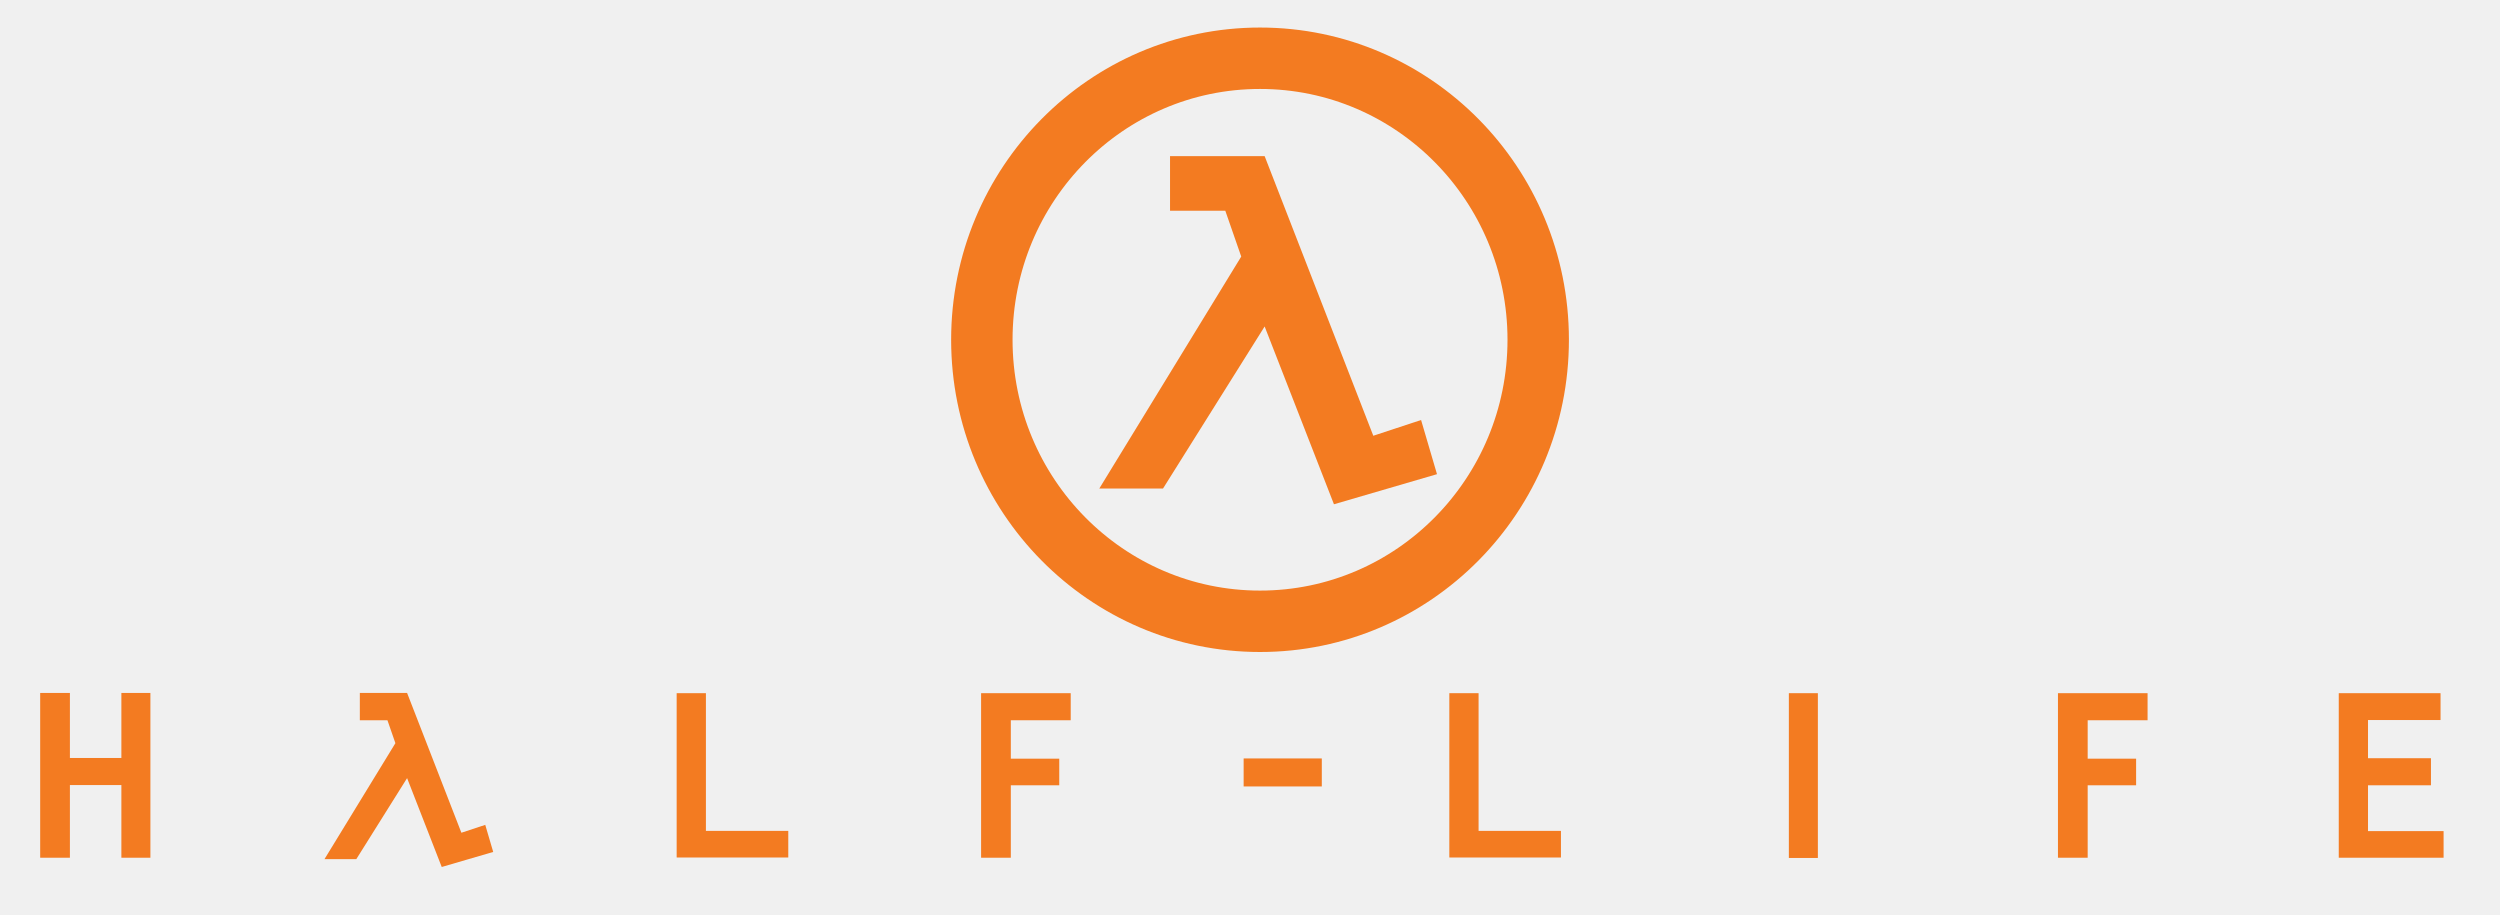
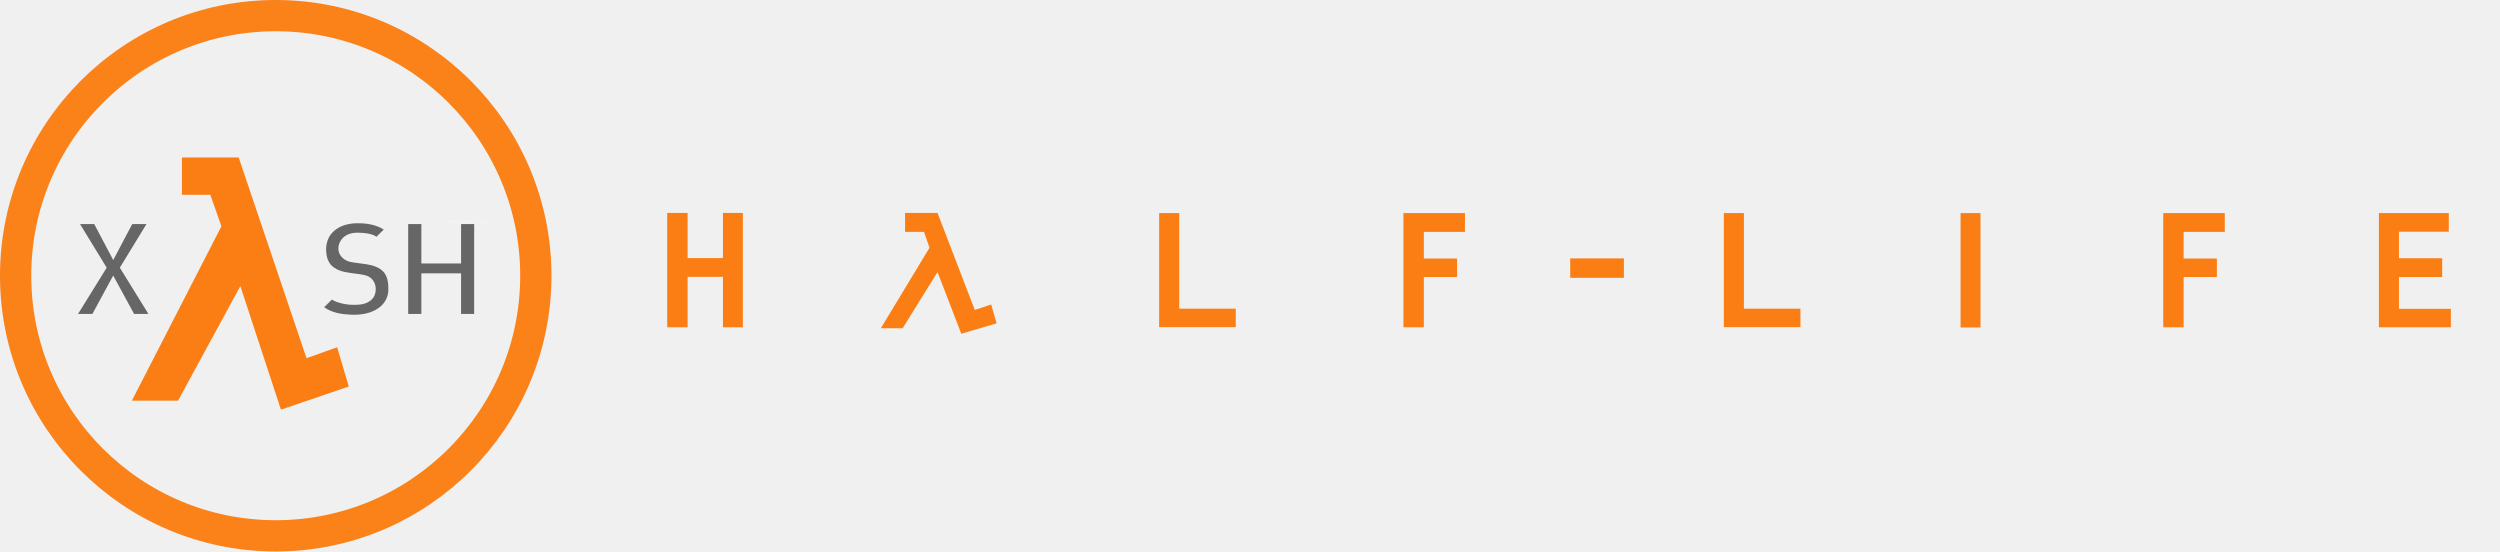
- <svg xmlns="http://www.w3.org/2000/svg" version="1.1" id="Layer_1" x="0px" y="0px" width="410px" height="150px" viewBox="0 0 410 150" enable-background="new 0 0 410 150" xml:space="preserve">
-   <defs id="defs6" />
-   <path style="fill:#f37b21;stroke-width:0.296" d="m 218.769,82.7 -11.368,-29.158 -16.667,26.576 h -10.449 l 23.277,-38.04 -2.613,-7.518 h -9.064 v -8.958 h 15.515 l 17.821,45.861 7.835,-2.583 2.611,8.884 z" id="path2" />
-   <path style="fill:none;stroke:#f37b21;stroke-width:10.072" d="m 252.266,55.722 c 0,25.502 -20.424,46.17 -45.621,46.17 -25.197,0 -45.622,-20.667 -45.622,-46.17 0,-25.499 20.424,-46.169 45.622,-46.169 25.197,0 45.621,20.67 45.621,46.169 z" id="path4" />
-   <g transform="matrix(0.6395999,0,0,0.6325728,6.589978,113.3402)" id="g22" style="fill:#f37b21;fill-opacity:1">
-     <path d="M 28.26,0.48 V 43.2 H 20.82 V 24.36 H 7.62 V 43.2 H 0 V 0.48 h 7.62 v 16.86 h 13.2 V 0.48 Z" id="path2-3" style="fill:#f37b21;fill-opacity:1" />
-     <path d="m 116.16,41.7 -13.2,3.9 -8.88,-23.04 -13.02,21 H 72.9 L 91.08,13.5 89.04,7.56 H 81.96 V 0.48 h 12.12 l 13.92,36.24 6.12,-2.04 z" id="path4-4" style="fill:#f37b21;fill-opacity:1" />
-     <path d="m 170.7,36.24 h 21.119 v 6.9 h -28.62 V 0.54 h 6.9 0.601 z" id="path6" style="fill:#f37b21;fill-opacity:1" />
-     <path d="m 263.639,0.54 h 0.6 v 7.02 h -15.36 v 9.96 H 261.3 v 6.9 H 248.879 V 43.2 H 241.26 V 0.54 Z" id="path8" style="fill:#f37b21;fill-opacity:1" />
-     <path d="m 308.579,17.46 h 20.04 v 7.26 h -20.04 z" id="path10" style="fill:#f37b21;fill-opacity:1" />
-     <path d="m 368.819,36.24 h 21.119 v 6.9 H 361.319 V 0.54 h 6.899 0.601 z" id="path12" style="fill:#f37b21;fill-opacity:1" />
-     <path d="m 448.378,0.54 h 6.779 0.66 v 42.72 h -7.439 z" id="path14" style="fill:#f37b21;fill-opacity:1" />
-     <path d="m 539.757,0.54 h 0.6 v 7.02 h -15.36 v 9.96 h 12.421 v 6.9 H 524.997 V 43.2 h -7.619 V 0.54 Z" id="path16" style="fill:#f37b21;fill-opacity:1" />
-     <path d="m 616.257,36.3 v 6.9 h -26.88 V 0.54 h 25.5 0.6 V 7.5 h -18.6 v 9.9 h 16.14 v 7.02 h -16.14 V 36.3 Z" id="path18" style="fill:#f37b21;fill-opacity:1" />
+ <svg xmlns="http://www.w3.org/2000/svg" height="46.693mm" viewBox="0 0 1251.736 276.111" width="211.679mm">
+   <g transform="translate(40.69501 37.59461)">
+     <g fill="#fff" fill-opacity=".4" stroke-width="3.911" transform="translate(-823.7812 5.220007)">
+       <path d="m1007.549 67.723q0 .375-.091.632-.135.382-.432.382-.197 0-.413-.091-.26-.11-.285-.269.088 0 .206.031.275.072.344.072.266 0 .401-.266.106-.213.106-.51 0-.21-.138-.598-.135-.391-.135-.544 0-.047.025-.075.028-.031.075-.031.122 0 .238.563.097.476.097.704z" />
+       <path d="m1008.754 68.042q0 .319-.185.501-.185.181-.51.181-.178 0-.275-.084-.097-.084-.097-.26 0-.247.322-.498.307-.238.566-.238.119 0 .157.147.022.084.022.25zm-.191.088q0-.038-.01-.072-.01-.038-.025-.084-.05.034-.166.169-.06.069-.103.1 0-.059.012-.097.025-.053.041-.091-.138 0-.288.116-.147.116-.147.25 0 .091.1.091.191 0 .369-.094.216-.113.216-.288z" />
+       <path d="m1010.043 68.17q0 .153-.116.344-.131.216-.272.216-.041 0-.069-.044-.025-.047-.025-.091 0-.056.119-.175.122-.122.122-.166 0-.028-.01-.056-.01-.028-.012-.038-.235.053-.479.269-.241.216-.366.244-.025-.069-.025-.141 0-.088.041-.185.028-.069.094-.166.11-.166.232-.375.063-.11.216-.379.156-.269.228-.382.038-.056.066-.084.041-.038.097-.05.038.013.053.047.019.034.019.081 0 .106-.138.288-.25.325-.257.338-.141.213-.141.385l.01.031q.172-.084.203-.097.128-.053.219-.053.1 0 .147.069.047.066.047.169z" />
+       <path d="m1011.495 67.986q0 .213-.103.454-.113.266-.279.366-.034-.041-.06-.091-.022-.05-.022-.1 0-.053.157-.316.069-.116.063-.203v-.041q-.116.034-.401.21-.282.172-.57.35-.044 0-.081-.031-.034-.034-.034-.075 0-.066.21-.441.063-.113.225-.391.05.066.066.147.016.078.016.188 0 .047 0 .072.288-.172.451-.26.178-.097.244-.097.044 0 .081.1.041.1.041.16z" />
+       <path d="m1014.215 68.593q0 .056-.05.088-.047.028-.106.028-.053 0-.135-.013-.185-.028-.238-.028-.094 0-.369.022-.156.013-.225.013-.191 0-.191-.191 0-.181.119-.519.066-.191.247-.626.163-.391.207-.551.016-.05.025-.066.025-.038.063-.038.059 0 .1.088.041.084.041.153 0 .11-.128.369-.128.257-.25.504-.135.294-.135.447 0 .078.066.11.047.022.138.022.069 0 .238-.016.169-.019.225-.019.141 0 .232.041.128.056.128.181z" />
+       <path d="m1015.379 68.042q0 .319-.185.501-.185.181-.51.181-.178 0-.275-.084-.097-.084-.097-.26 0-.247.322-.498.307-.238.566-.238.119 0 .156.147.022.084.022.25zm-.191.088q0-.038-.01-.072-.01-.038-.025-.084-.05.034-.166.169-.059.069-.103.1 0-.059.013-.097.025-.053.041-.091-.138 0-.288.116-.147.116-.147.25 0 .091.1.091.191 0 .369-.094.216-.113.216-.288z" />
+       <path d="m1016.696 67.976q0 .1-.053.213-.05.113-.128.188v-.044q0-.038.01-.116.01-.078.01-.116 0-.053-.016-.078-.016-.028-.066-.028-.147 0-.366.228-.238.25-.472.498-.019 0-.038-.003-.047-.013-.062-.016.01-.113.078-.25.185-.372.191-.397.025-.1.038-.147.013-.047.034-.097.025-.053.056-.094.034-.044.088-.066l.031.375q.135-.11.206-.169.138-.11.238-.11.1 0 .163.066.063.066.063.163z" />
+       <path d="m1018.232 67.613q0 .131-.35.347-.338.207-.491.207-.072 0-.097-.05-.022-.05-.022-.141 0-.059 0-.084.21 0 .382-.063.172-.063.3-.207-.094-.034-.191-.034-.229 0-.485.175-.282.191-.282.407 0 .207.282.288.044.013.529.088.285.044.285.153 0 .047-.103.075-.103.031-.263.031-.401 0-.632-.122-.307-.163-.307-.523 0-.375.376-.598.319-.188.726-.188.122 0 .222.056.122.069.122.181z" />
+       <path d="m1019.478 67.053q0 .069-.166.288-.166.219-.166.335 0 .059.069.119.156.138.156.169 0 .041-.028.078-.025.038-.066.038-.034 0-.097-.038-.044-.025-.169-.122-.047.091-.072.138-.088.166-.119.241-.047.144-.094.288-.081.194-.203.194v-.072q0-.222.144-.526.028-.056.156-.291-.247-.135-.544-.135 0-.116.047-.169.05-.056.166-.056.106 0 .266.038.078.019.157.038.059-.019.163-.203.253-.444.344-.51.025.041.041.081.019.041.019.078z" />
+       <path d="m1020.633 68.17q0 .153-.116.344-.131.216-.272.216-.041 0-.069-.044-.025-.047-.025-.091 0-.056.119-.175.122-.122.122-.166 0-.028-.01-.056-.01-.028-.013-.038-.235.053-.479.269-.241.216-.366.244-.025-.069-.025-.141 0-.088.041-.185.028-.069.094-.166.11-.166.232-.375.062-.11.216-.379.156-.269.228-.382.038-.056.066-.084.041-.038.097-.05.038.013.053.047.019.034.019.081 0 .106-.138.288-.25.325-.257.338-.141.213-.141.385l.01.031q.172-.084.203-.097.128-.053.219-.053.1 0 .147.069.047.066.047.169z" />
+       <path d="m1023.202 67.15q0 .147-.156.394-.1.156-.329.451-.228.291-.285.382.01.003.235.075.228.069.228.25-.094.016-.185.028l-.034-.003v-.025q-.05-.013-.081-.013-.06 0-.188.019-.128.019-.194.019-.085 0-.138-.031-.053-.031-.053-.113 0-.066.241-.372.451-.573.454-.579.244-.332.244-.444 0-.044-.031-.066-.028-.022-.116-.022-.059 0-.247.116-.091.056-.147.056l-.053-.009q-.019-.013-.041-.047-.022-.038-.022-.059 0-.131.253-.241.216-.094.376-.094.135 0 .207.1.062.088.062.228z" />
+       <path d="m1025.082 67.713q0 .379-.41.67-.376.266-.773.266-.197 0-.313-.1-.116-.1-.116-.291 0-.426.372-.738.354-.297.792-.297.222 0 .335.131.113.131.113.36zm-.191.072q0-.144-.163-.216-.122-.053-.291-.053-.247 0-.516.241-.269.241-.269.485 0 .1.05.144.053.041.16.041.307 0 .638-.169.391-.2.391-.473z" />
+       <path d="m1026.515 67.15q0 .147-.156.394-.1.156-.329.451-.228.291-.285.382.01.003.235.075.229.069.229.25-.094.016-.185.028l-.034-.003v-.025q-.05-.013-.081-.013-.06 0-.188.019-.128.019-.194.019-.084 0-.138-.031-.053-.031-.053-.113 0-.066.241-.372.451-.573.454-.579.244-.332.244-.444 0-.044-.031-.066-.028-.022-.116-.022-.059 0-.247.116-.091.056-.147.056l-.053-.009q-.019-.013-.041-.047-.022-.038-.022-.059 0-.131.253-.241.216-.094.376-.094.135 0 .206.1.063.088.063.228z" />
+       <path d="m1027.955 67.15q0 .147-.156.394-.1.156-.329.451-.228.291-.285.382.01.003.235.075.229.069.229.25-.094.016-.185.028l-.034-.003v-.025q-.05-.013-.081-.013-.06 0-.188.019-.128.019-.194.019-.084 0-.138-.031-.053-.031-.053-.113 0-.066.241-.372.451-.573.454-.579.244-.332.244-.444 0-.044-.031-.066-.028-.022-.116-.022-.059 0-.247.116-.091.056-.147.056l-.053-.009q-.019-.013-.041-.047-.022-.038-.022-.059 0-.131.253-.241.216-.094.376-.094.135 0 .206.1.063.088.063.228z" />
+     </g>
+     <g fill="#fb7e14" stroke-width=".183" transform="matrix(.1927285 0 0 -.1927285 -936.8405 440.1985)">
+       <path d="m6579.686 1925.927v-297.141h-51.743v131.051h-91.82v-131.051h-53v297.141h53v-117.273h91.82v117.273z" />
+       <path d="m7147.131 1612.087-61.762 160.258-90.562-146.059h-56.75l126.445 209.09-14.18 41.301h-49.25v49.25h84.297l96.832-252.07 42.555 14.199 14.199-48.852z" />
+       <path d="m7713.343 1677.196h146.91v-47.992h-199.07v296.313h47.99 4.17z" />
+       <path d="m8451.443 1925.517h4.18v-48.84h-106.85v-69.262h86.38v-48.011h-86.38v-130.618h-53v296.731z" />
+       <path d="m8868.533 1807.825v-50.5h-139.39v50.5z" />
+       <path d="m9180.283 1677.196h146.92v-47.992h-199.08v296.313h47.98 4.18z" />
+       <path d="m9790.413 1925.517h4.59v-297.16h-51.77v297.16z" />
+       <path d="m10425.353 1925.517h4.18v-48.84h-106.84v-69.262h86.37v-48.011h-86.37v-130.618h-53.01v296.731z" />
+       <path d="m11016.943 1676.774v-47.988h-186.97v296.731h177.37 4.18v-48.41h-129.38v-68.852h112.26v-48.851h-112.26v-82.629z" />
+     </g>
+     <g>
+       <circle cx="97.361" cy="100.461" r="130.233" style="opacity:.98;fill:none;stroke:#fb7e14;stroke-width:15.646;stroke-linecap:round;stroke-linejoin:round" />
+       <path d="m128.102 136.269 5.847 19.65-33.974 11.601-20.33-61.86-31.198 57.351h-23.117l44.84-87.305-5.563-15.782h-14.211v-18.694h28.41l33.972 100.519z" fill="#fb7e14" />
+       <g fill="#666" stroke-width=".661">
+         <path d="m11.723 94.789c.335.548.669 1.095 1.004 1.643-4.778 7.715-9.557 15.43-14.336 23.145h7.188c3.47-6.401 6.941-12.802 10.41-19.203 3.485 6.401 6.969 12.802 10.453 19.203h7.164c-4.768-7.716-9.537-15.43-14.305-23.146 4.445-7.278 8.892-14.555 13.338-21.832-2.378 0-4.757 0-7.135 0-3.17 6.007-6.34 12.013-9.51 18.02-3.17-6.006-6.339-12.013-9.508-18.02-2.367 0-4.733 0-7.1 0 4.112 6.73 8.224 13.461 12.336 20.191z" />
+         <path d="m137.859 74.184c-4.487.071-9.25 1.411-12.319 4.864-2.41 2.643-3.24 6.379-2.861 9.868.194 2.869 1.388 5.832 3.868 7.459 3.331 2.342 7.525 2.549 11.417 3.126 2.57.349 5.427.553 7.394 2.46 2.227 2.149 2.636 5.772 1.396 8.535-1.211 2.64-4.1 3.982-6.85 4.342-3.931.486-7.996.107-11.75-1.166-.931-.334-1.839-.743-2.685-1.256-1.29 1.268-2.581 2.536-3.871 3.805 3.947 2.872 8.972 3.581 13.729 3.755 4.776.181 9.843-.62 13.769-3.519 2.684-1.985 4.526-5.129 4.646-8.496.097-3.058-.148-6.383-2.002-8.94-2.148-2.793-5.76-3.802-9.088-4.338-2.688-.423-5.414-.625-8.079-1.175-2.758-.645-5.342-2.779-5.763-5.691-.614-3.613 1.989-7.198 5.383-8.287 2.699-.915 5.617-.632 8.399-.336 1.832.229 3.66.727 5.228 1.728 1.207-1.186 2.414-2.371 3.621-3.557-3.975-2.622-8.924-3.238-13.584-3.182z" />
+         <path d="m163.684 119.576h6.59c0-6.77 0-13.54 0-20.311h19.891v20.311h6.553c0-14.993 0-29.986 0-44.979-2.184 0-4.368 0-6.553 0v19.715c-6.63 0-13.26 0-19.891 0 0-6.572 0-13.143 0-19.715-2.197 0-4.393 0-6.59 0z" />
+       </g>
+     </g>
  </g>
</svg>
